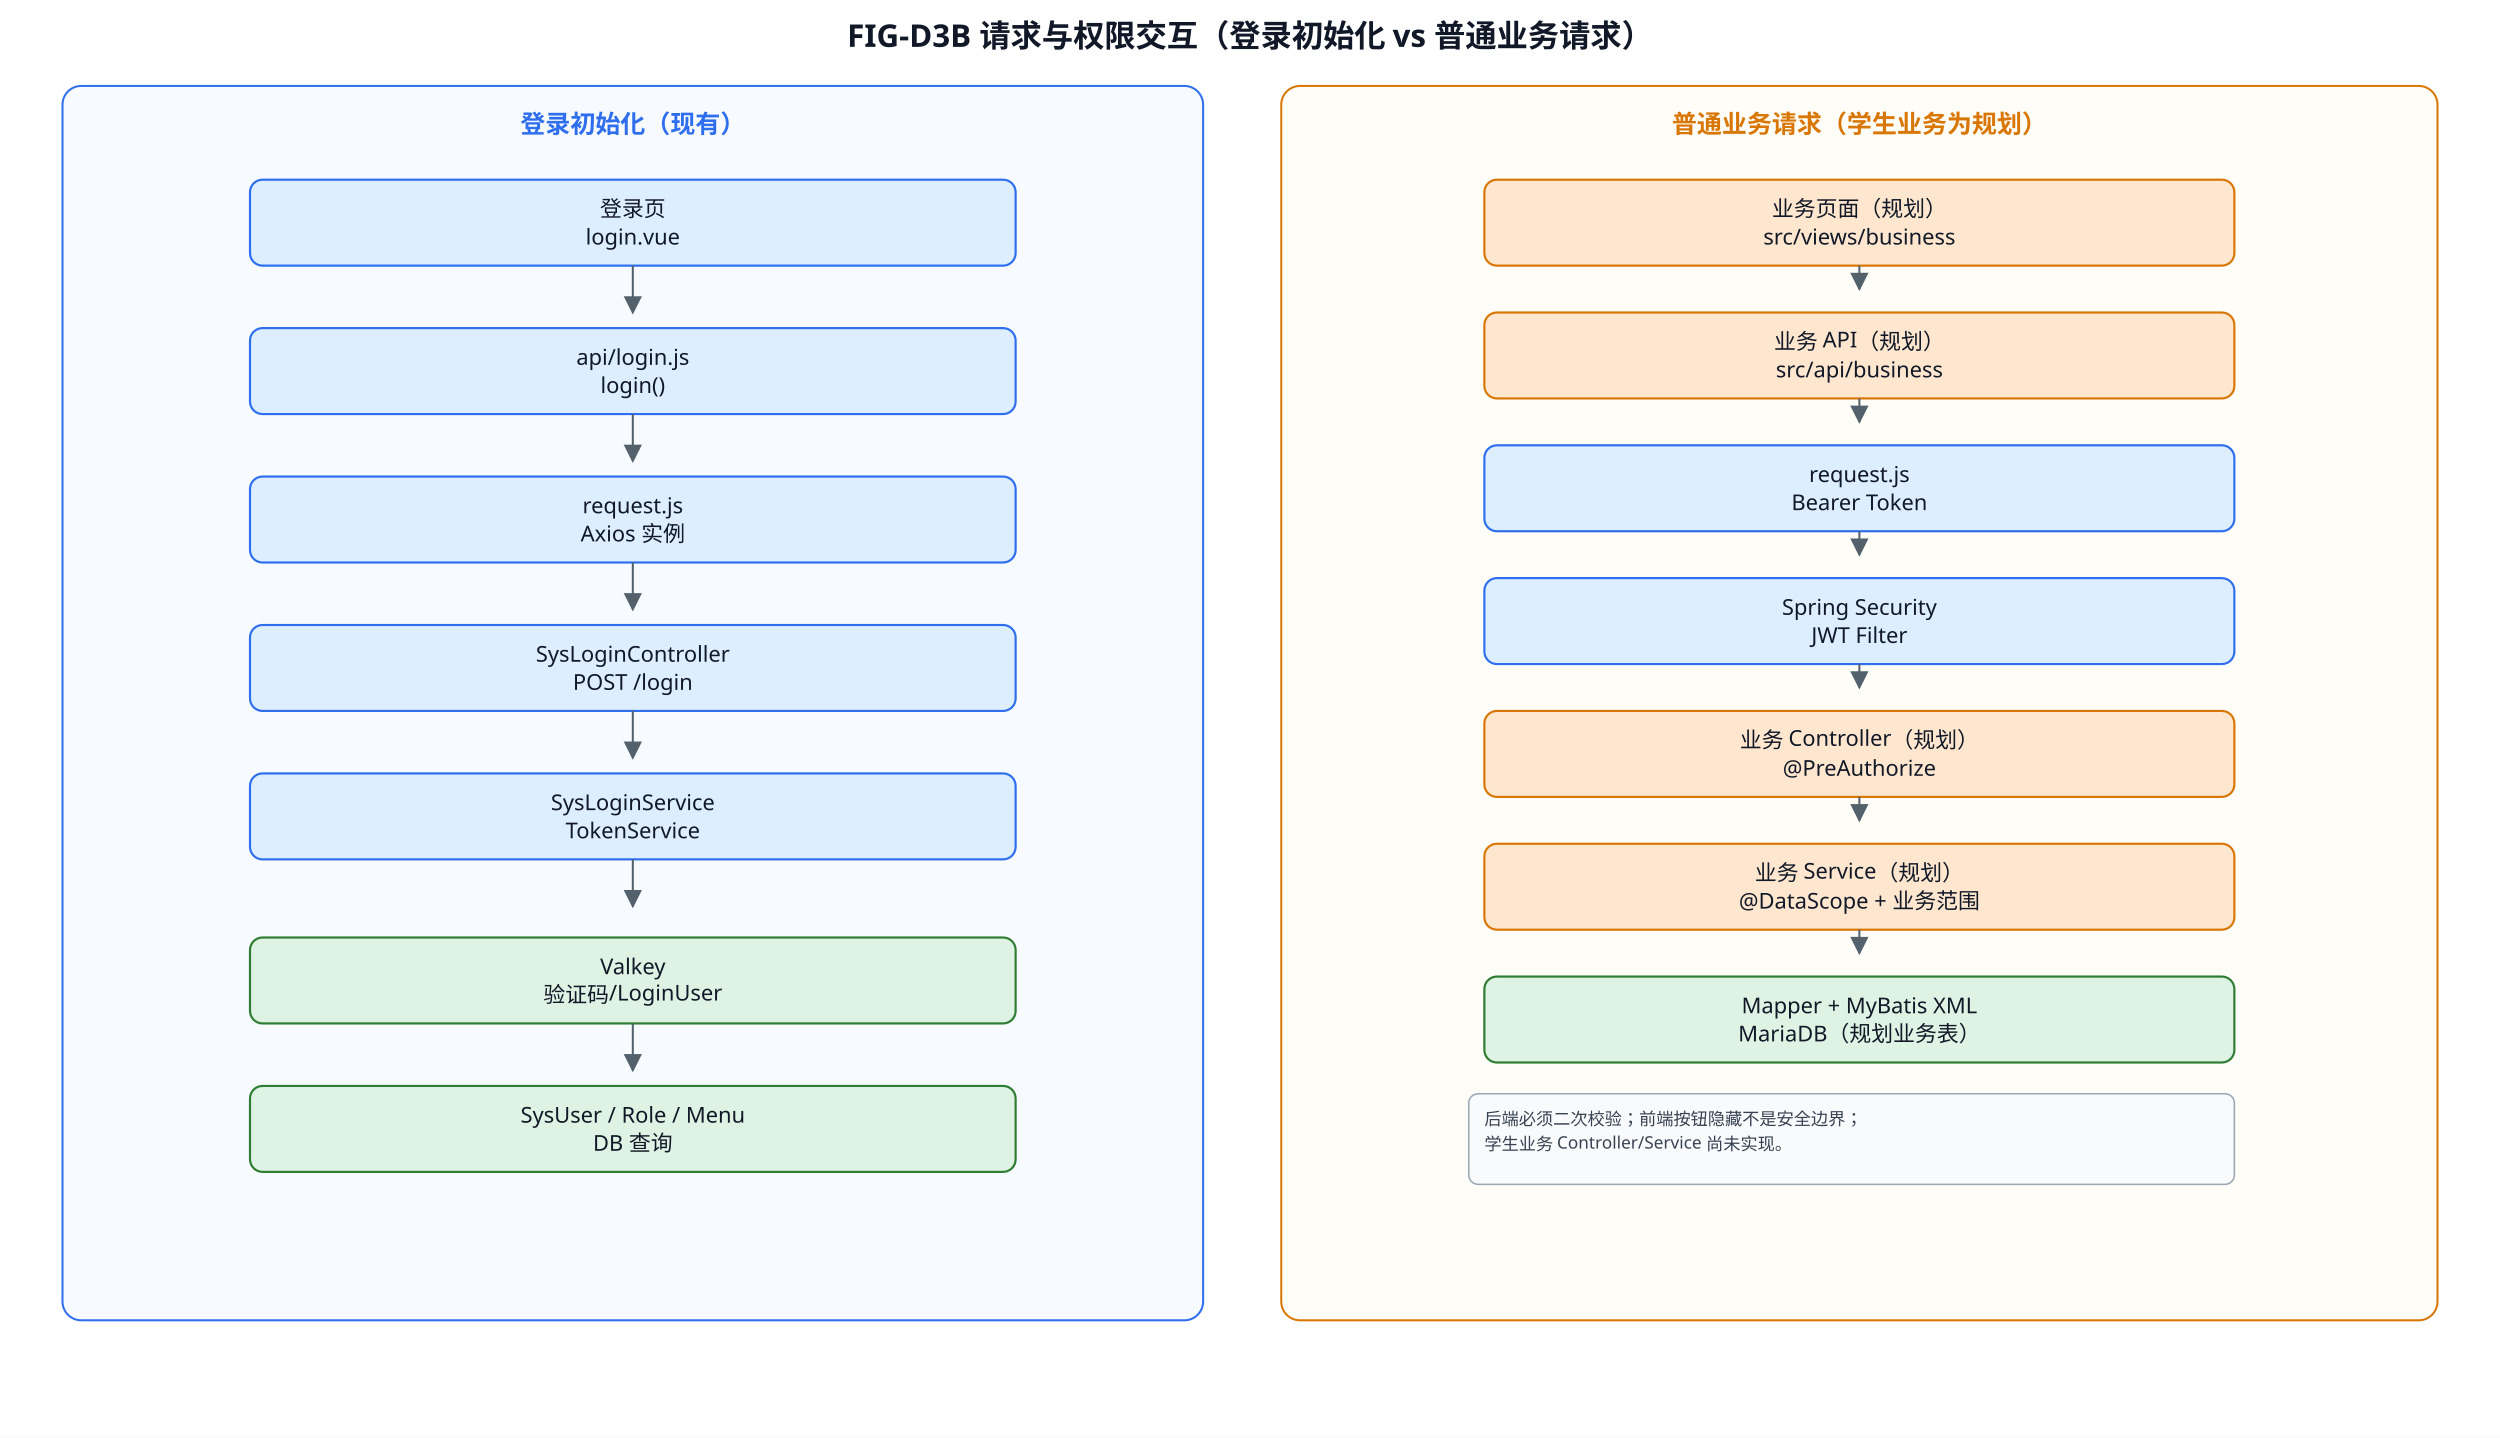
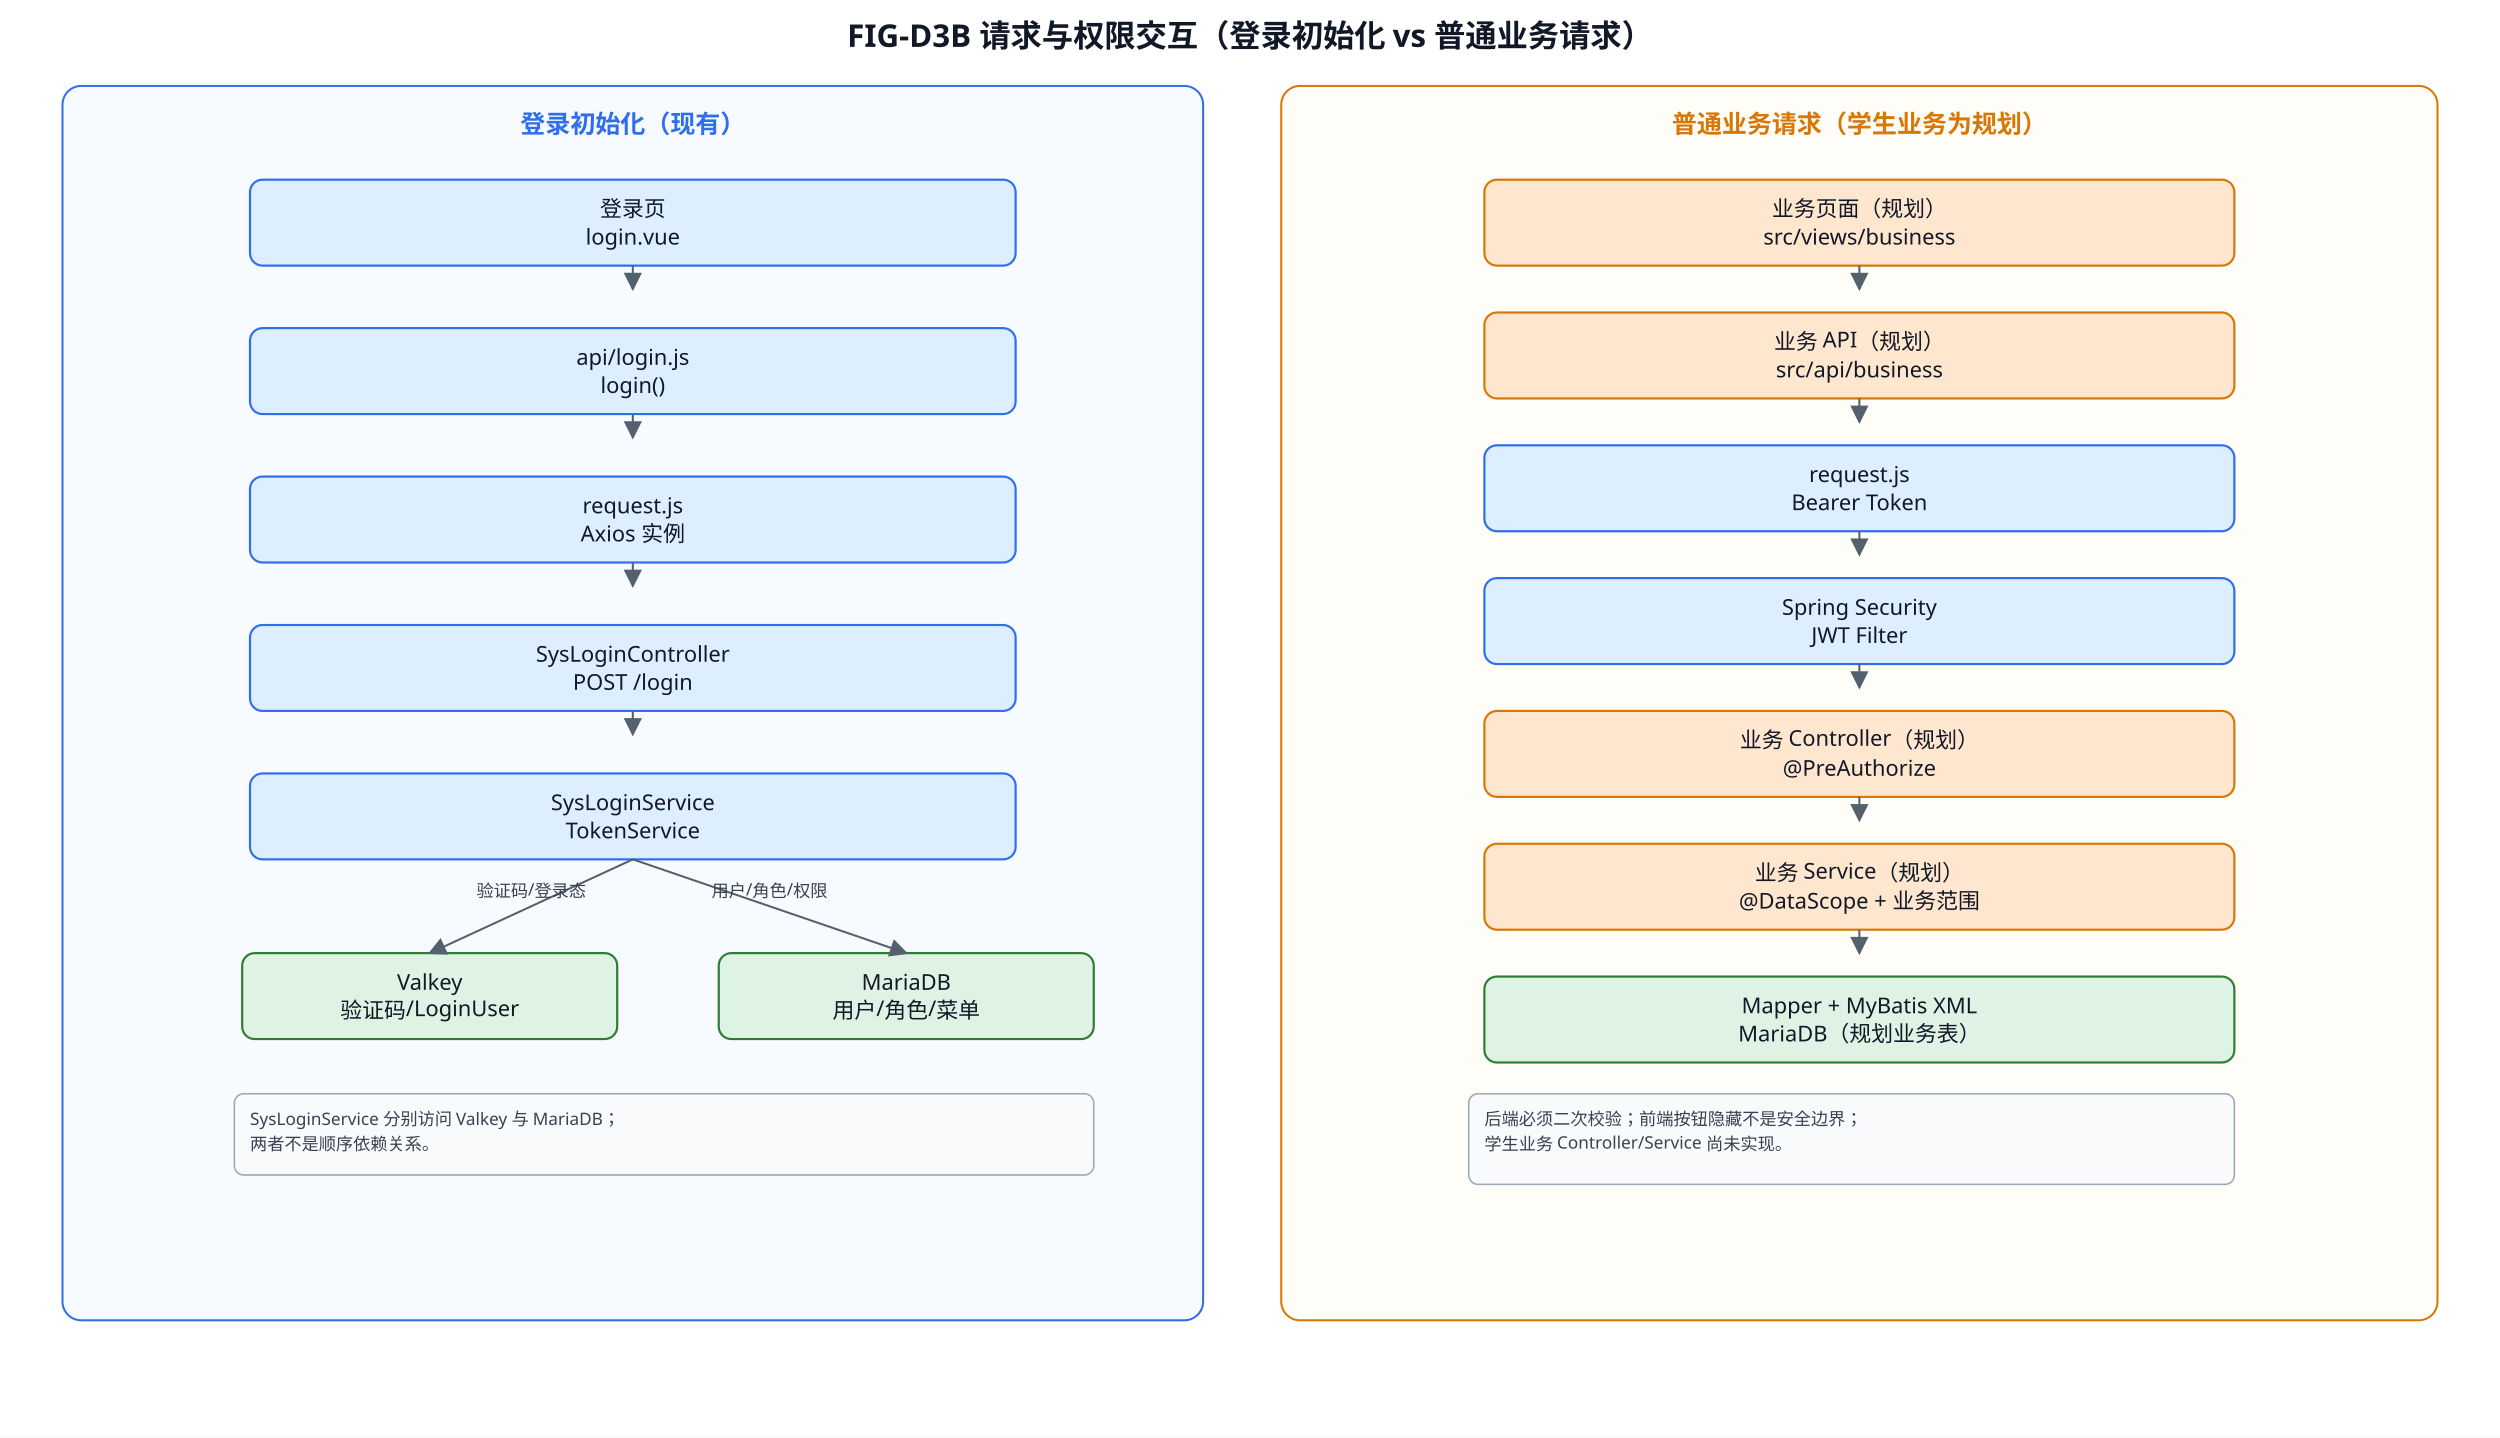
<svg xmlns="http://www.w3.org/2000/svg" width="1600" height="920" viewBox="0 0 1600 920">
  <defs>
    <marker id="arrow" markerWidth="9" markerHeight="9" refX="8" refY="4.5" orient="auto" markerUnits="strokeWidth">
      <path d="M0,0 L9,4.5 L0,9 z" fill="#52616B" />
    </marker>
    <marker id="arrow-d" markerWidth="9" markerHeight="9" refX="8" refY="4.5" orient="auto" markerUnits="strokeWidth">
      <path d="M0,0 L9,4.5 L0,9 z" fill="#9AA7B4" />
    </marker>
  </defs>
  <rect width="1600" height="920" fill="#FFFFFF" />
  <text x="800.0" y="30" text-anchor="middle" font-family="SimHei" font-size="20" font-weight="bold" fill="#111827">FIG-D3B  请求与权限交互（登录初始化 vs 普通业务请求）</text>
  <rect x="40" y="55" width="730" height="790" rx="12" fill="#F7FAFF" stroke="#2F6FED" stroke-width="1.3" />
  <rect x="820" y="55" width="740" height="790" rx="12" fill="#FFFDF8" stroke="#D97706" stroke-width="1.3" />
  <text x="405" y="85" text-anchor="middle" font-family="SimHei" font-size="16" font-weight="bold" fill="#2F6FED">登录初始化（现有）</text>
  <text x="1190" y="85" text-anchor="middle" font-family="SimHei" font-size="16" font-weight="bold" fill="#D97706">普通业务请求（学生业务为规划）</text>
  <rect x="160" y="115" width="490" height="55" rx="8" fill="#DCEEFF" stroke="#2F6FED" stroke-width="1.4" />
  <text x="405.0" y="138.5" text-anchor="middle" font-family="SimHei" font-size="14" fill="#111827">登录页</text>
  <text x="405.0" y="156.5" text-anchor="middle" font-family="SimHei" font-size="14" fill="#111827">login.vue</text>
  <rect x="160" y="210" width="490" height="55" rx="8" fill="#DCEEFF" stroke="#2F6FED" stroke-width="1.4" />
  <text x="405.0" y="233.5" text-anchor="middle" font-family="SimHei" font-size="14" fill="#111827">api/login.js</text>
  <text x="405.0" y="251.5" text-anchor="middle" font-family="SimHei" font-size="14" fill="#111827">login()</text>
  <rect x="160" y="305" width="490" height="55" rx="8" fill="#DCEEFF" stroke="#2F6FED" stroke-width="1.4" />
  <text x="405.0" y="328.5" text-anchor="middle" font-family="SimHei" font-size="14" fill="#111827">request.js</text>
  <text x="405.0" y="346.5" text-anchor="middle" font-family="SimHei" font-size="14" fill="#111827">Axios 实例</text>
  <rect x="160" y="400" width="490" height="55" rx="8" fill="#DCEEFF" stroke="#2F6FED" stroke-width="1.4" />
  <text x="405.0" y="423.5" text-anchor="middle" font-family="SimHei" font-size="14" fill="#111827">SysLoginController</text>
  <text x="405.0" y="441.5" text-anchor="middle" font-family="SimHei" font-size="14" fill="#111827">POST /login</text>
  <rect x="160" y="495" width="490" height="55" rx="8" fill="#DCEEFF" stroke="#2F6FED" stroke-width="1.4" />
  <text x="405.0" y="518.5" text-anchor="middle" font-family="SimHei" font-size="14" fill="#111827">SysLoginService</text>
  <text x="405.0" y="536.5" text-anchor="middle" font-family="SimHei" font-size="14" fill="#111827">TokenService</text>
-   <rect x="160" y="600" width="490" height="55" rx="8" fill="#DFF3E4" stroke="#2E7D32" stroke-width="1.4" />
-   <text x="405.0" y="623.5" text-anchor="middle" font-family="SimHei" font-size="14" fill="#111827">Valkey</text>
-   <text x="405.0" y="641.5" text-anchor="middle" font-family="SimHei" font-size="14" fill="#111827">验证码/LoginUser</text>
-   <rect x="160" y="695" width="490" height="55" rx="8" fill="#DFF3E4" stroke="#2E7D32" stroke-width="1.4" />
-   <text x="405.0" y="718.5" text-anchor="middle" font-family="SimHei" font-size="14" fill="#111827">SysUser / Role / Menu</text>
-   <text x="405.0" y="736.5" text-anchor="middle" font-family="SimHei" font-size="14" fill="#111827">DB 查询</text>
-   <line x1="405" y1="170" x2="405" y2="200" stroke="#52616B" stroke-width="1.3" marker-end="url(#arrow)" />
-   <line x1="405" y1="265" x2="405" y2="295" stroke="#52616B" stroke-width="1.3" marker-end="url(#arrow)" />
-   <line x1="405" y1="360" x2="405" y2="390" stroke="#52616B" stroke-width="1.3" marker-end="url(#arrow)" />
-   <line x1="405" y1="455" x2="405" y2="485" stroke="#52616B" stroke-width="1.3" marker-end="url(#arrow)" />
-   <line x1="405" y1="550" x2="405" y2="580" stroke="#52616B" stroke-width="1.3" marker-end="url(#arrow)" />
-   <line x1="405" y1="655" x2="405" y2="685" stroke="#52616B" stroke-width="1.3" marker-end="url(#arrow)" />
+   <line x1="405" y1="170" x2="405" y2="185" stroke="#52616B" stroke-width="1.3" marker-end="url(#arrow)" />
+   <line x1="405" y1="265" x2="405" y2="280" stroke="#52616B" stroke-width="1.3" marker-end="url(#arrow)" />
+   <line x1="405" y1="360" x2="405" y2="375" stroke="#52616B" stroke-width="1.3" marker-end="url(#arrow)" />
+   <line x1="405" y1="455" x2="405" y2="470" stroke="#52616B" stroke-width="1.3" marker-end="url(#arrow)" />
+   <rect x="155" y="610" width="240" height="55" rx="8" fill="#DFF3E4" stroke="#2E7D32" stroke-width="1.4" />
+   <text x="275.0" y="633.5" text-anchor="middle" font-family="SimHei" font-size="14" fill="#111827">Valkey</text>
+   <text x="275.0" y="651.5" text-anchor="middle" font-family="SimHei" font-size="14" fill="#111827">验证码/LoginUser</text>
+   <rect x="460" y="610" width="240" height="55" rx="8" fill="#DFF3E4" stroke="#2E7D32" stroke-width="1.4" />
+   <text x="580.0" y="633.5" text-anchor="middle" font-family="SimHei" font-size="14" fill="#111827">MariaDB</text>
+   <text x="580.0" y="651.5" text-anchor="middle" font-family="SimHei" font-size="14" fill="#111827">用户/角色/菜单</text>
+   <line x1="405" y1="550" x2="275" y2="610" stroke="#52616B" stroke-width="1.3" marker-end="url(#arrow)" />
+   <text x="340.0" y="574.0" text-anchor="middle" font-family="SimHei" font-size="11" fill="#374151">验证码/登录态</text>
+   <line x1="405" y1="550" x2="580" y2="610" stroke="#52616B" stroke-width="1.3" marker-end="url(#arrow)" />
+   <text x="492.5" y="574.0" text-anchor="middle" font-family="SimHei" font-size="11" fill="#374151">用户/角色/权限</text>
+   <rect x="150" y="700" width="550" height="52" rx="6" fill="#F8FAFC" stroke="#9AA7B4" stroke-width="1" />
+   <text x="160" y="720" font-family="SimHei" font-size="11" fill="#374151">SysLoginService 分别访问 Valkey 与 MariaDB；</text>
+   <text x="160" y="736" font-family="SimHei" font-size="11" fill="#374151">两者不是顺序依赖关系。</text>
  <rect x="950" y="115" width="480" height="55" rx="8" fill="#FFE7CF" stroke="#D97706" stroke-width="1.4" />
  <text x="1190.0" y="138.5" text-anchor="middle" font-family="SimHei" font-size="14" fill="#111827">业务页面（规划）</text>
  <text x="1190.0" y="156.5" text-anchor="middle" font-family="SimHei" font-size="14" fill="#111827">src/views/business</text>
  <rect x="950" y="200" width="480" height="55" rx="8" fill="#FFE7CF" stroke="#D97706" stroke-width="1.4" />
  <text x="1190.0" y="223.5" text-anchor="middle" font-family="SimHei" font-size="14" fill="#111827">业务 API（规划）</text>
  <text x="1190.0" y="241.5" text-anchor="middle" font-family="SimHei" font-size="14" fill="#111827">src/api/business</text>
  <rect x="950" y="285" width="480" height="55" rx="8" fill="#DCEEFF" stroke="#2F6FED" stroke-width="1.4" />
  <text x="1190.0" y="308.5" text-anchor="middle" font-family="SimHei" font-size="14" fill="#111827">request.js</text>
  <text x="1190.0" y="326.5" text-anchor="middle" font-family="SimHei" font-size="14" fill="#111827">Bearer Token</text>
  <rect x="950" y="370" width="480" height="55" rx="8" fill="#DCEEFF" stroke="#2F6FED" stroke-width="1.4" />
  <text x="1190.0" y="393.5" text-anchor="middle" font-family="SimHei" font-size="14" fill="#111827">Spring Security</text>
  <text x="1190.0" y="411.5" text-anchor="middle" font-family="SimHei" font-size="14" fill="#111827">JWT Filter</text>
  <rect x="950" y="455" width="480" height="55" rx="8" fill="#FFE7CF" stroke="#D97706" stroke-width="1.4" />
  <text x="1190.0" y="478.5" text-anchor="middle" font-family="SimHei" font-size="14" fill="#111827">业务 Controller（规划）</text>
  <text x="1190.0" y="496.5" text-anchor="middle" font-family="SimHei" font-size="14" fill="#111827">@PreAuthorize</text>
  <rect x="950" y="540" width="480" height="55" rx="8" fill="#FFE7CF" stroke="#D97706" stroke-width="1.4" />
  <text x="1190.0" y="563.5" text-anchor="middle" font-family="SimHei" font-size="14" fill="#111827">业务 Service（规划）</text>
  <text x="1190.0" y="581.5" text-anchor="middle" font-family="SimHei" font-size="14" fill="#111827">@DataScope + 业务范围</text>
  <rect x="950" y="625" width="480" height="55" rx="8" fill="#DFF3E4" stroke="#2E7D32" stroke-width="1.4" />
  <text x="1190.0" y="648.5" text-anchor="middle" font-family="SimHei" font-size="14" fill="#111827">Mapper + MyBatis XML</text>
  <text x="1190.0" y="666.5" text-anchor="middle" font-family="SimHei" font-size="14" fill="#111827">MariaDB（规划业务表）</text>
  <line x1="1190" y1="170" x2="1190" y2="185" stroke="#52616B" stroke-width="1.3" marker-end="url(#arrow)" />
  <line x1="1190" y1="255" x2="1190" y2="270" stroke="#52616B" stroke-width="1.3" marker-end="url(#arrow)" />
  <line x1="1190" y1="340" x2="1190" y2="355" stroke="#52616B" stroke-width="1.3" marker-end="url(#arrow)" />
  <line x1="1190" y1="425" x2="1190" y2="440" stroke="#52616B" stroke-width="1.3" marker-end="url(#arrow)" />
  <line x1="1190" y1="510" x2="1190" y2="525" stroke="#52616B" stroke-width="1.3" marker-end="url(#arrow)" />
  <line x1="1190" y1="595" x2="1190" y2="610" stroke="#52616B" stroke-width="1.3" marker-end="url(#arrow)" />
  <rect x="940" y="700" width="490" height="58" rx="6" fill="#F8FAFC" stroke="#9AA7B4" stroke-width="1" />
  <text x="950" y="720" font-family="SimHei" font-size="11" fill="#374151">后端必须二次校验；前端按钮隐藏不是安全边界；</text>
  <text x="950" y="736" font-family="SimHei" font-size="11" fill="#374151">学生业务 Controller/Service 尚未实现。</text>
</svg>
